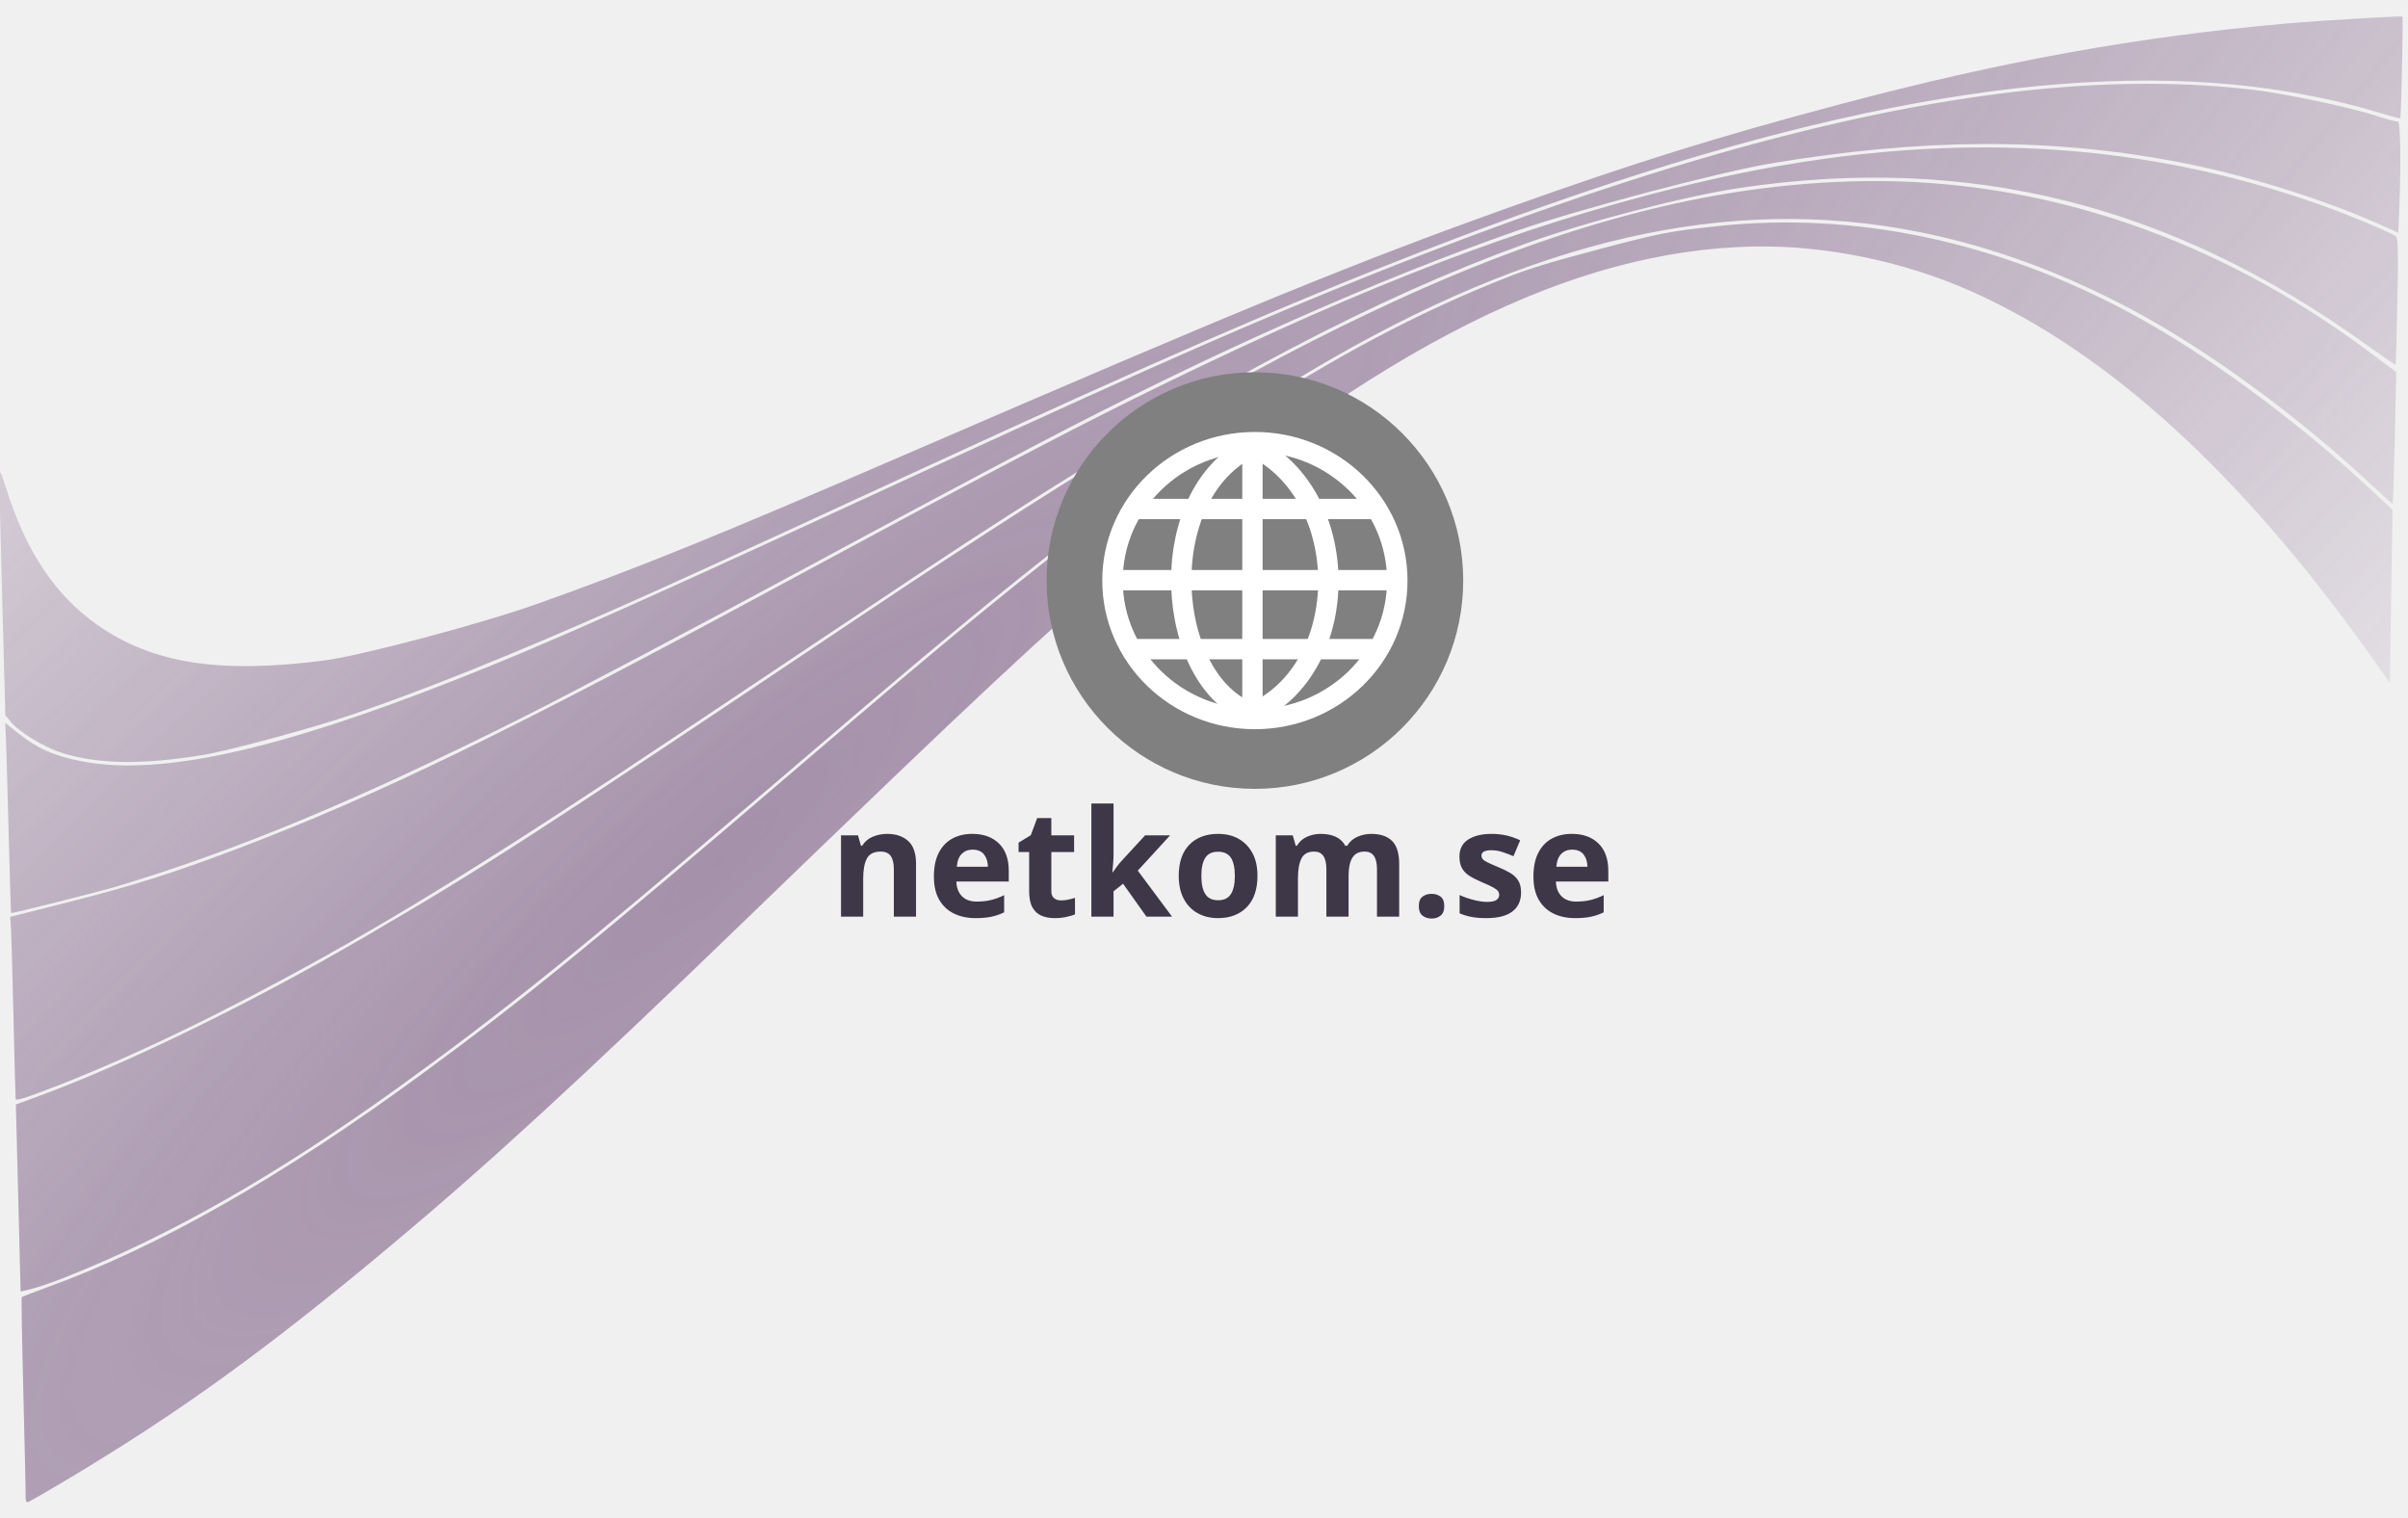
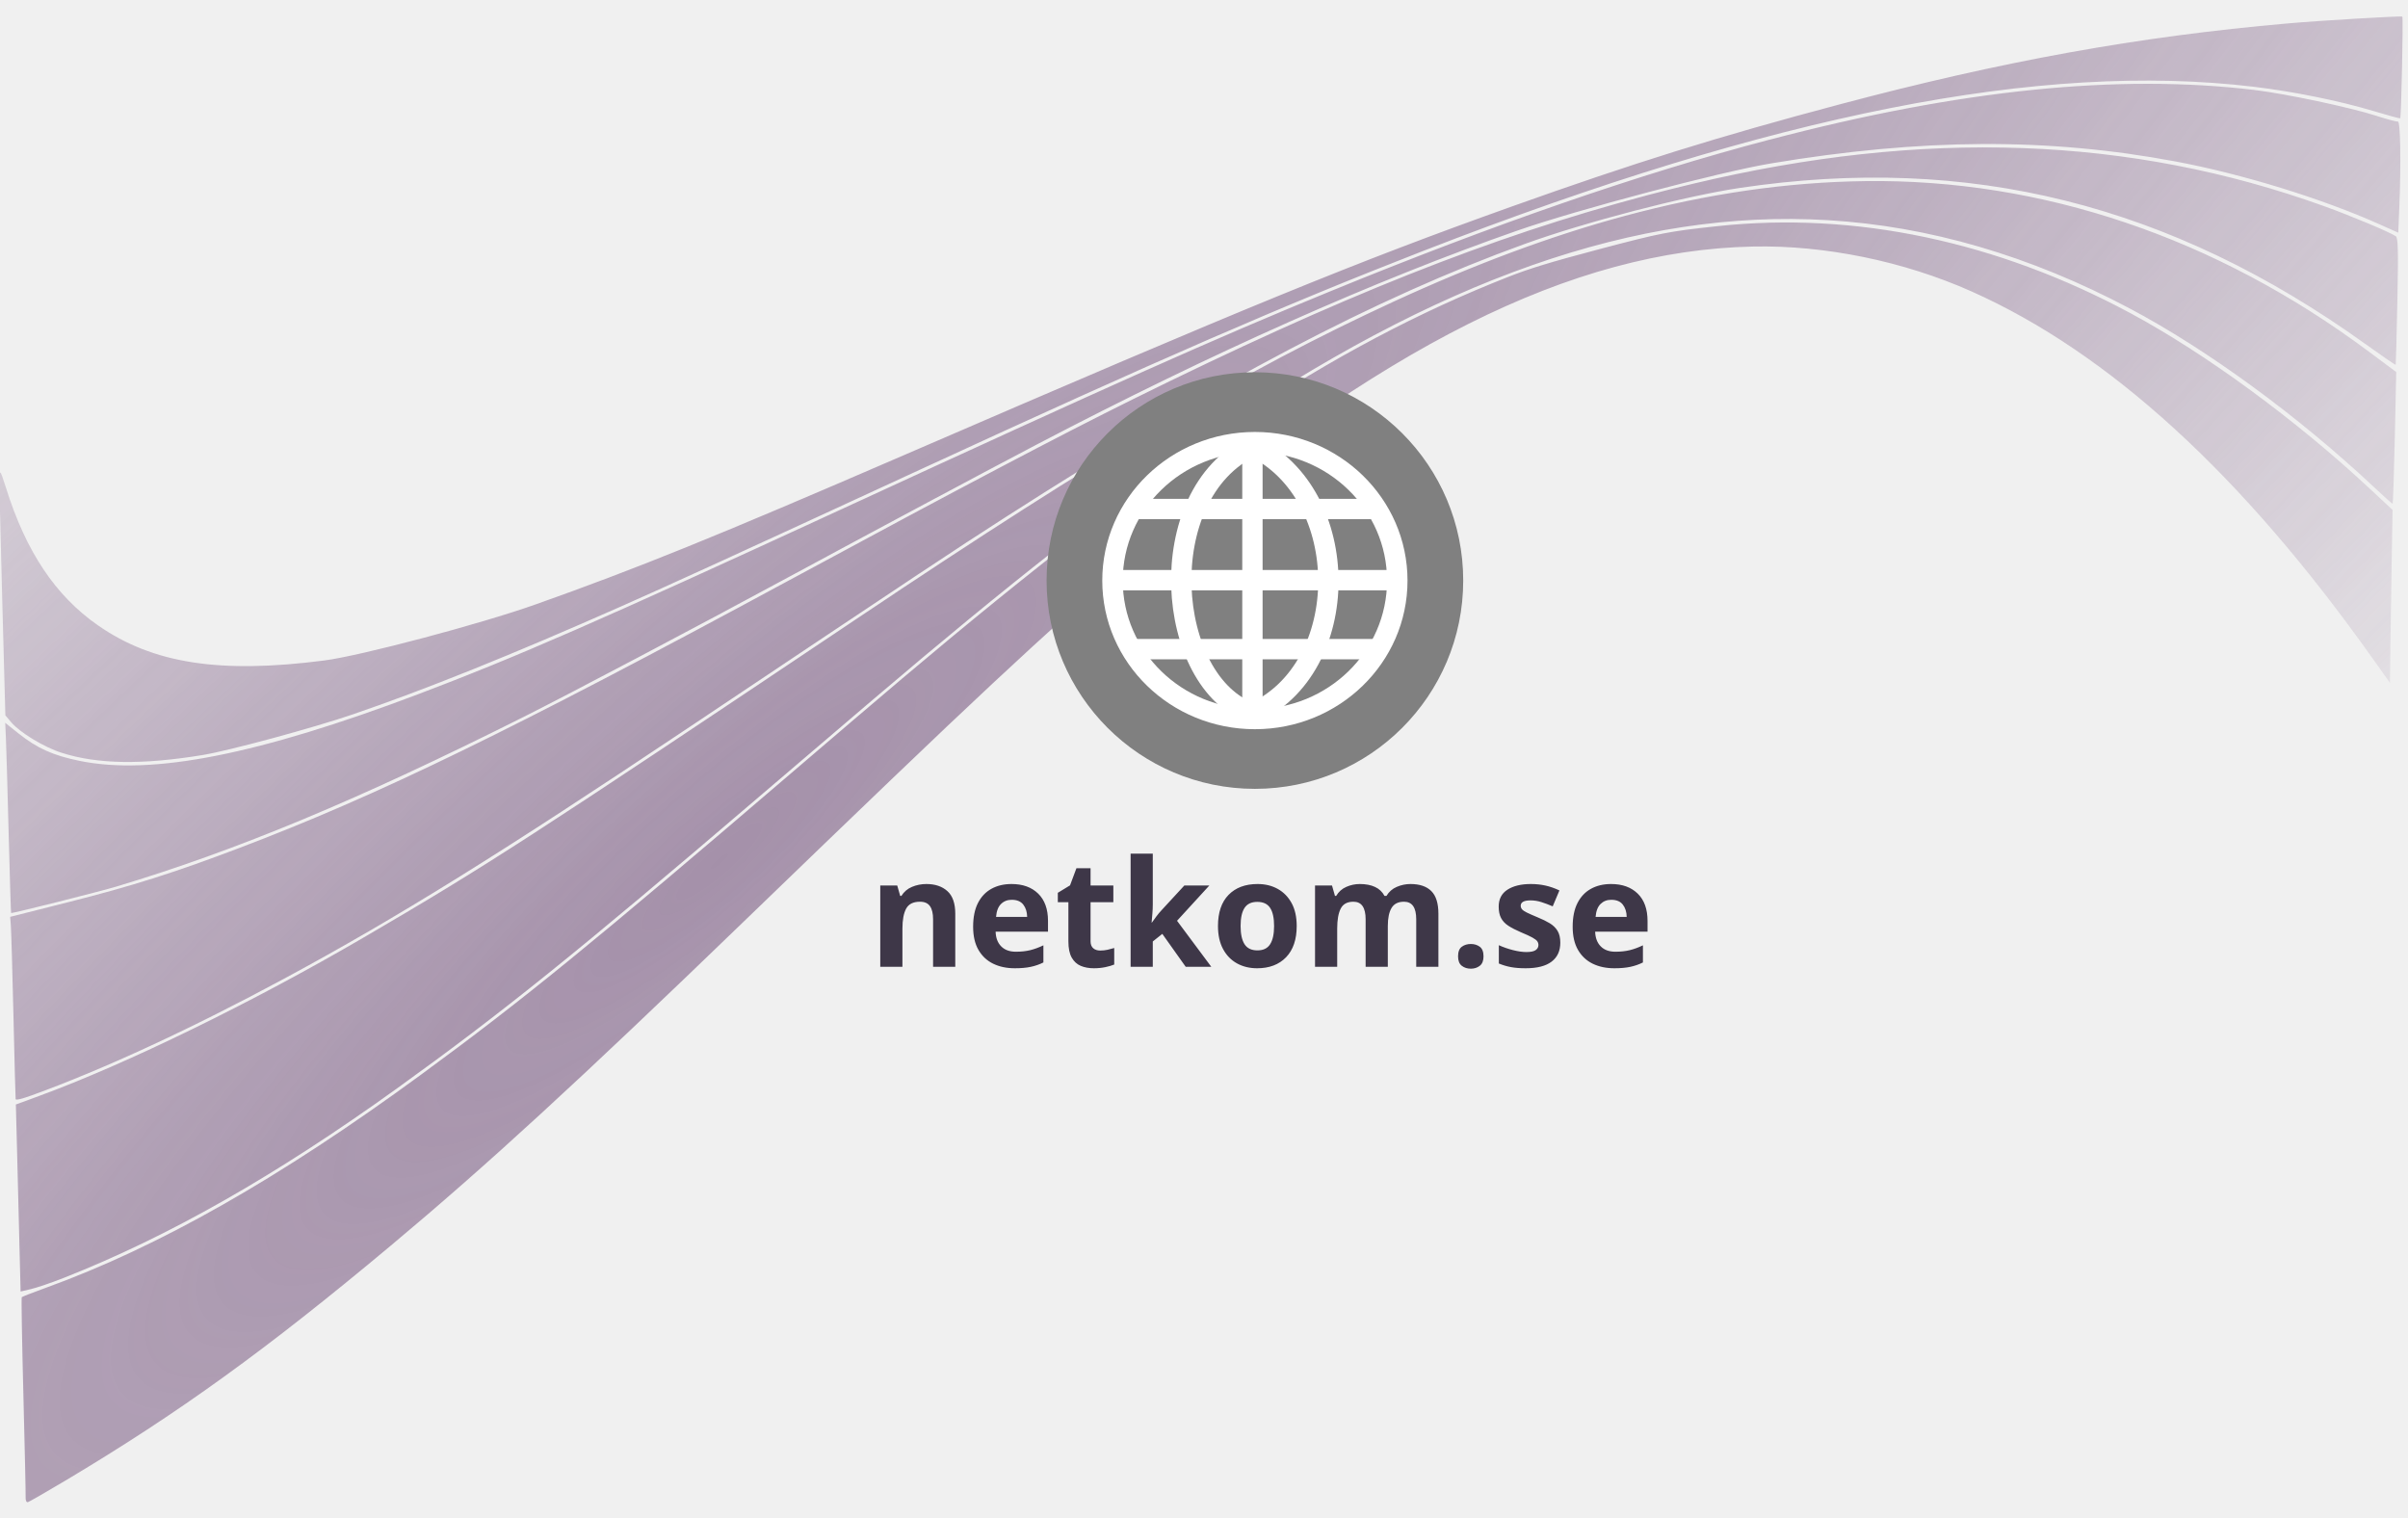
<svg xmlns="http://www.w3.org/2000/svg" xmlns:xlink="http://www.w3.org/1999/xlink" version="1.1" width="468mm" viewBox="0 0 1658.268 1045.276" height="295mm" id="svg4171">
  <defs id="defs7">
    <linearGradient id="linearGradient4203">
      <stop style="stop-color:#8a6f91;stop-opacity:1;" offset="0" id="stop4205" />
      <stop style="stop-color:#8a6f91;stop-opacity:0;" offset="1" id="stop4207" />
    </linearGradient>
    <radialGradient xlink:href="#linearGradient4203" id="radialGradient4209" cx="527.183" cy="462.361" fx="527.183" fy="462.361" r="763.85" gradientTransform="matrix(3.663921,-3.14282,0.7130659,0.7808071,-1734.067,1724.977)" gradientUnits="userSpaceOnUse" />
  </defs>
  <g style="fill:#8a6f91" transform="matrix(1.11923,-0.07374038,0.0819243,1.017677,-129.9186,195.3318)" id="layer1">
    <path style="opacity:0.741;fill:url(#radialGradient4209)" d="m 106.32,135.53 c 0.487,0.218 1.255,3.327 2.713,10.378 9.079,43.9 24.934,74.916 49.467,96.732 31.782,28.262 72.272,38.237 136.94,33.755 22.6,-1.567 97.126,-17.567 131.91,-28.313 64.31,-19.867 112.57,-37.301 233.77,-84.522 217.56,-84.76 285.77,-109.69 383.38,-140.06 77.296,-24.046 129.64,-37.844 205.42,-54.15 102.57,-22.074 186.26,-32.474 278.44,-34.689 20.082,-0.482 69.808,-0.136 70.585,0.506 0.607,0.501 -5.646,68.233 -6.313,68.377 -0.438,0.096 -7.548,-2.615 -15.788,-6.013 -20.725,-8.547 -48.226,-16.792 -72.567,-21.791 -128.57,-26.411 -294.07,-2.769 -516.22,73.753 -87.245,30.051 -168.12,61.752 -318.33,124.75 -121.4,50.917 -158.72,66.407 -190.04,78.94 -69.35,27.743 -123.64,47.193 -169.29,60.696 -25.12,7.429 -77.541,19.001 -94.102,20.771 -37.484,4.005 -64.74,1.559 -86.158,-7.722 -10.616,-4.6 -24.744,-15.607 -29.523,-22.966 l -3.134,-4.789 3.777,-77.842 c 2.07,-42.828 4.036,-80.319 4.383,-83.303 0.201,-1.727 0.384,-2.633 0.676,-2.502 z m 1099.2,-145.56 c 119.14,-25.326 216.8,-28.996 299.23,-12.009 18.897,3.895 58.219,16.108 73.332,22.786 6.35,2.806 12.182,4.98 12.97,4.837 1.583,-0.286 -0.042,28.029 -3.307,57.438 l -1.932,17.407 -11.074,-6.482 c -34,-19.904 -81.4,-39.929 -121.8,-51.348 -76.8,-21.717 -154,-26.887 -247.7,-16.604 -31.6,3.457 -121,22.613 -158.1,33.849 -90.11,27.304 -193.15,68.762 -304.9,122.72 -30.997,14.964 -108.39,53.191 -154.44,76.254 -61.875,30.987 -143.03,70.527 -173.45,84.533 -105.14,48.402 -181.17,76.776 -257.12,95.958 -10.975,2.773 -65.488,13.67 -65.969,13.187 -0.136,-0.136 0.971,-24.612 2.451,-54.401 1.481,-29.789 2.838,-58.603 3.002,-64.03 l 0.298,-9.864 7.734,7.858 c 10.71,10.814 20.019,16.248 35.91,21.064 43.445,13.167 109.58,3.783 210.49,-29.846 61.775,-20.586 113.4,-40.907 265.32,-104.53 177.61,-74.4 239.44,-99.347 312.32,-126.05 C 1032.415,34.745 1123.915,7.281 1205.415,-10.05 Z m -78.592,32.176 c 9.979,-2.132 19.957,-4.128 29.988,-5.995 143.6,-26.724 269.51,-12.597 385.02,43.223 16.177,7.817 39.245,20.581 42.233,23.353 1.284,1.193 0.816,10.223 -2.282,43.777 -2.137,23.246 -3.999,42.479 -4.145,42.732 -0.144,0.252 -8.005,-6.636 -17.468,-15.288 -112.5,-102.89 -233.3,-145.68 -375.2,-132.85 -34.3,3.101 -96.3,16.115 -134.5,28.193 -94.08,29.785 -194.44,78.507 -331.12,160.83 -32.72,19.7 -54.32,33.19 -205.14,128.1 -121.14,76.24 -186.93,114.5 -258.26,150.13 -59.87,29.9 -116.05,53.53 -161.15,67.8 -6.399,2.024 -9.961,2.657 -10.043,1.815 -0.07,-0.717 1.192,-25.993 2.767,-56.166 1.576,-30.173 2.838,-57.536 2.844,-60.813 l 0.024,-5.959 36.188,-7.278 c 40.023,-8.056 66.063,-15.073 106.78,-28.687 88.197,-29.496 171.83,-66.714 350.74,-156.2 107.74,-53.89 172.78,-85.508 218.99,-106.46 131.37,-59.567 227.28,-93.574 323.78,-114.24 z m -13.801,12.708 c 51.983,-11.406 101.05,-15.553 148.88,-12.792 108.48,6.26 212.03,53.606 299.95,137.12 l 15.752,14.952 -4.11,44.213 c -2.266,24.318 -4.355,44.266 -4.599,44.317 -0.244,0.053 -5.187,-5.591 -11,-12.536 -42.4,-50.67 -94.9,-99.57 -140.3,-130.63 -58.4,-39.933 -118.8,-64.292 -180.6,-72.831 -116,-16.013 -241.72,22.284 -390.8,119.1 -61.91,40.2 -128.43,89.65 -216.55,160.9 -14.637,11.835 -48.995,39.662 -76.352,61.884 -117.47,95.409 -166.7,133.01 -234.72,179.21 -78.604,53.38 -147.19,89.624 -213.32,112.73 -7.66,2.677 -16.853,5.378 -20.43,6.019 l -6.506,1.184 1.335,-26.749 c 0.734,-14.712 2.181,-43.108 3.175,-63.074 l 1.794,-36.275 14.544,-4.679 c 55.198,-17.73 135.19,-53.49 206.63,-92.34 78.56,-42.71 105.86,-59.3 319.2,-193.78 156.04,-98.36 248.14,-149.05 342.48,-188.55 51.62,-21.605 99.72,-37.34 145.62,-47.404 z m -17.383,21.289 c 38.612,-8.268 43.704,-8.959 73.818,-10.315 84.785,-3.818 170.16,22.612 248.36,76.888 43.976,30.52 96,79.089 137.73,128.61 l 13.027,15.451 -3.093,34.694 c -1.694,19.076 -3.974,45.272 -5.062,58.186 l -1.965,23.451 -9.342,-17.066 c -70.7,-129.6 -146.3,-217.61 -227.6,-265.08 -39.8,-23.222 -87.4,-37.679 -131.4,-39.827 -111.2,-5.438 -232.2,50.237 -393.65,181.09 -60.58,49.09 -102.23,86.07 -257.4,228.59 -109.27,100.36 -169.14,152.59 -232.22,202.65 -81.22,64.47 -137.76,103.03 -210.35,143.45 -12.332,6.865 -23.157,12.644 -24.059,12.873 -0.937,0.239 -1.438,-1.171 -1.187,-3.302 0.241,-2.053 1.892,-33.117 3.674,-69.013 1.782,-35.893 3.49,-65.54 3.807,-65.897 0.317,-0.355 7.049,-2.685 14.958,-5.181 70.94,-22.385 148.98,-63.579 240.47,-126.97 66.68,-46.2 110.31,-79.925 244.06,-188.69 24.28,-19.744 55.798,-45.276 70.039,-56.686 171.4,-137.36 279.28,-204.57 390.37,-243.28 13.94,-4.856 26.582,-8.104 57.085,-14.638 z" id="path4702-8-1" />
  </g>
  <g transform="translate(489.1781,-132.5455)" id="g4161">
    <ellipse ry="137.747" rx="170.997" cy="498.523" cx="313.494" transform="matrix(0.83895,0,0,1.0414,112,13.176)" style="color:#000000;fill:#808080" id="path3794" />
    <g transform="translate(63.054,40.714)" style="stroke:#ffffff" id="g3885">
      <ellipse ry="102.857" rx="104.286" cy="483.791" cx="318.571" transform="matrix(0.94025,0,0,0.92745,12.409,42.957)" style="color:#000000;fill:none;stroke:#ffffff;stroke-width:14.992;stroke-linecap:round" id="path2816" />
      <path d="m 230,442.36 168,0" style="fill:none;stroke:#ffffff;stroke-width:14" id="path3592" />
      <path d="m 228,538.86 172,0" style="fill:none;stroke:#ffffff;stroke-width:14" id="path3592-2" />
      <path d="m 218,491.36 188,0" style="fill:none;stroke:#ffffff;stroke-width:14" id="path3592-2-5" />
      <path d="m 310.25,583.11 0,-184" style="fill:none;stroke:#ffffff;stroke-width:14" id="path3592-4-4-3" />
      <path d="M 310.25,583.11 C 250,562.36 240,432.36 310.25,399.11" style="fill:none;stroke:#ffffff;stroke-width:14" id="path3592-4-4-3-0" />
      <path d="m 310.25,583.11 c 69.75,-30.75 69.75,-150.75 0,-184" style="fill:none;stroke:#ffffff;stroke-width:14" id="path3592-4-4-3-8" />
    </g>
  </g>
-   <text xml:space="preserve" style="font-style:normal;font-weight:normal;font-size:90px;line-height:125%;font-family:sans-serif;letter-spacing:0px;word-spacing:0px;fill:#000000;fill-opacity:1;stroke:none;stroke-width:1px;stroke-linecap:butt;stroke-linejoin:miter;stroke-opacity:1" x="571.168" y="631.232" id="text4187">
-     <tspan id="tspan4189" x="571.168" y="631.232" style="font-style:normal;font-variant:normal;font-weight:bold;font-stretch:normal;font-size:102.5px;font-family:sans-serif;-inkscape-font-specification:'sans-serif Bold';fill:#3e3748">netkom.se</tspan>
+   <text xml:space="preserve" style="font-style:normal;font-weight:normal;font-size:90px;line-height:125%;font-family:sans-serif;letter-spacing:0px;word-spacing:0px;fill:#000000;fill-opacity:1;stroke:none;stroke-width:1px;stroke-linecap:butt;stroke-linejoin:miter;stroke-opacity:1" x="598.193" y="665.764" id="text4187">
+     <tspan id="tspan4189" x="598.193" y="665.764" style="font-style:normal;font-variant:normal;font-weight:bold;font-stretch:normal;font-size:102.5px;font-family:sans-serif;-inkscape-font-specification:'sans-serif Bold';fill:#3e3748">netkom.se</tspan>
  </text>
</svg>
